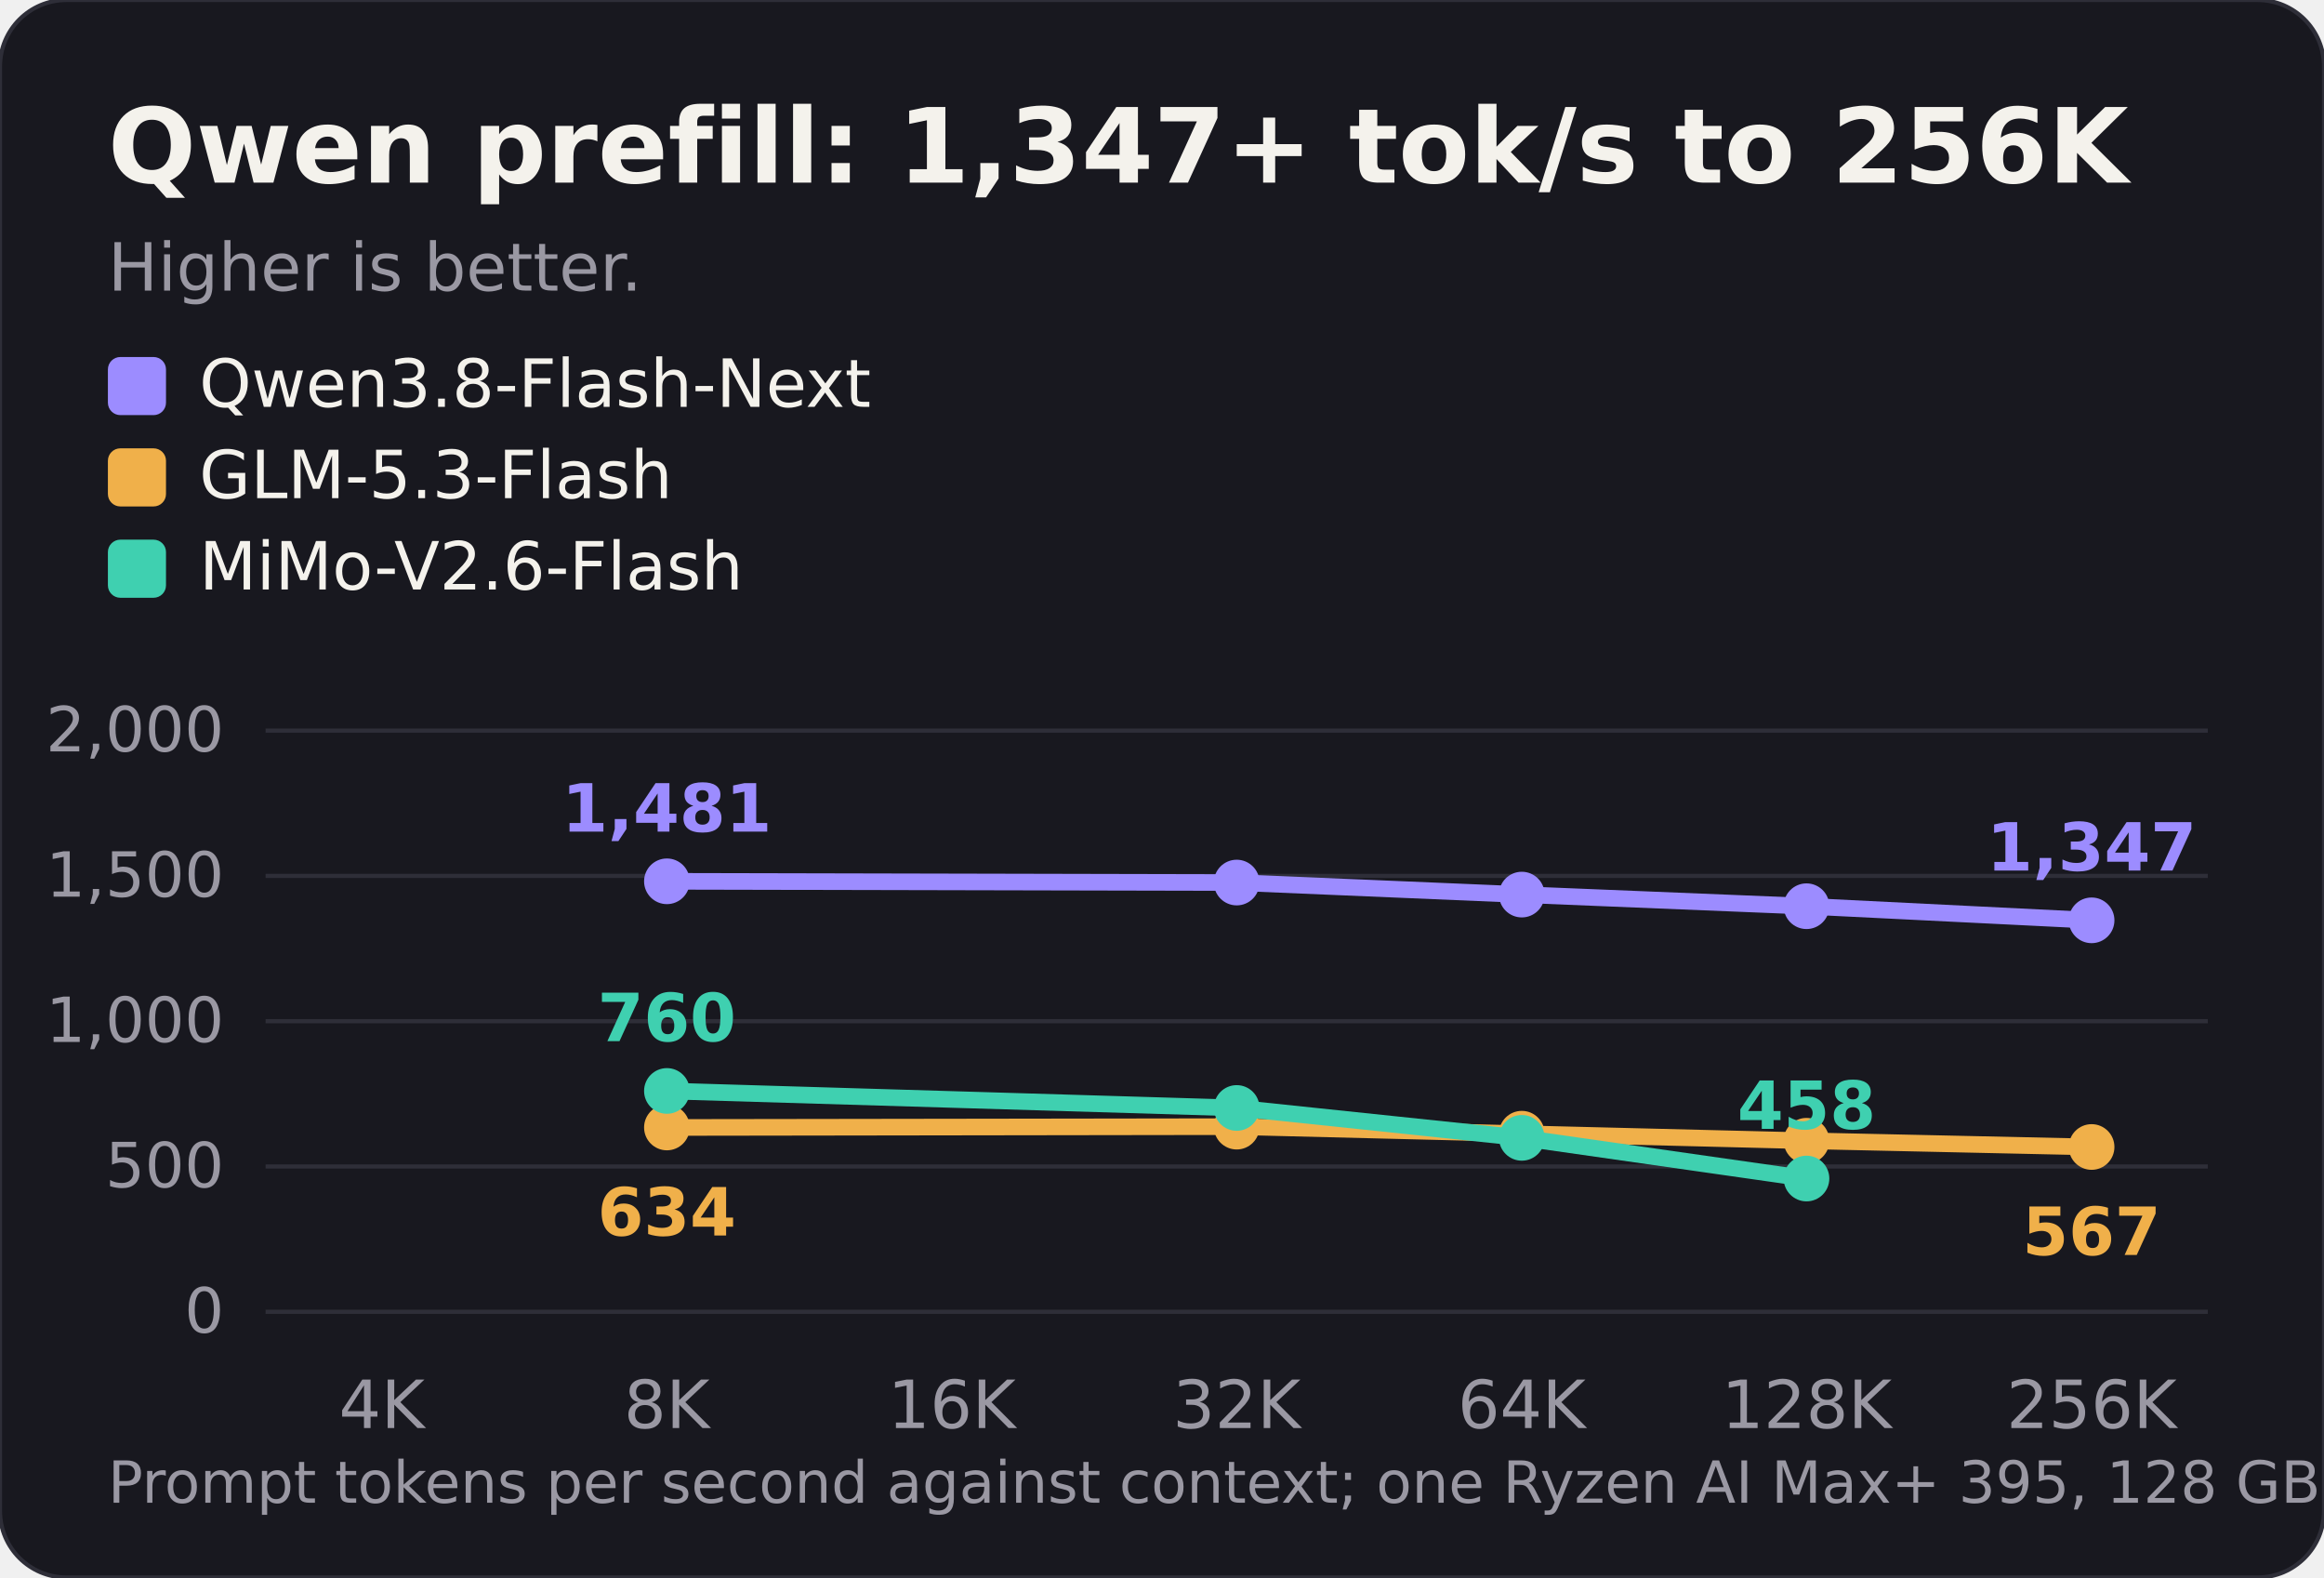
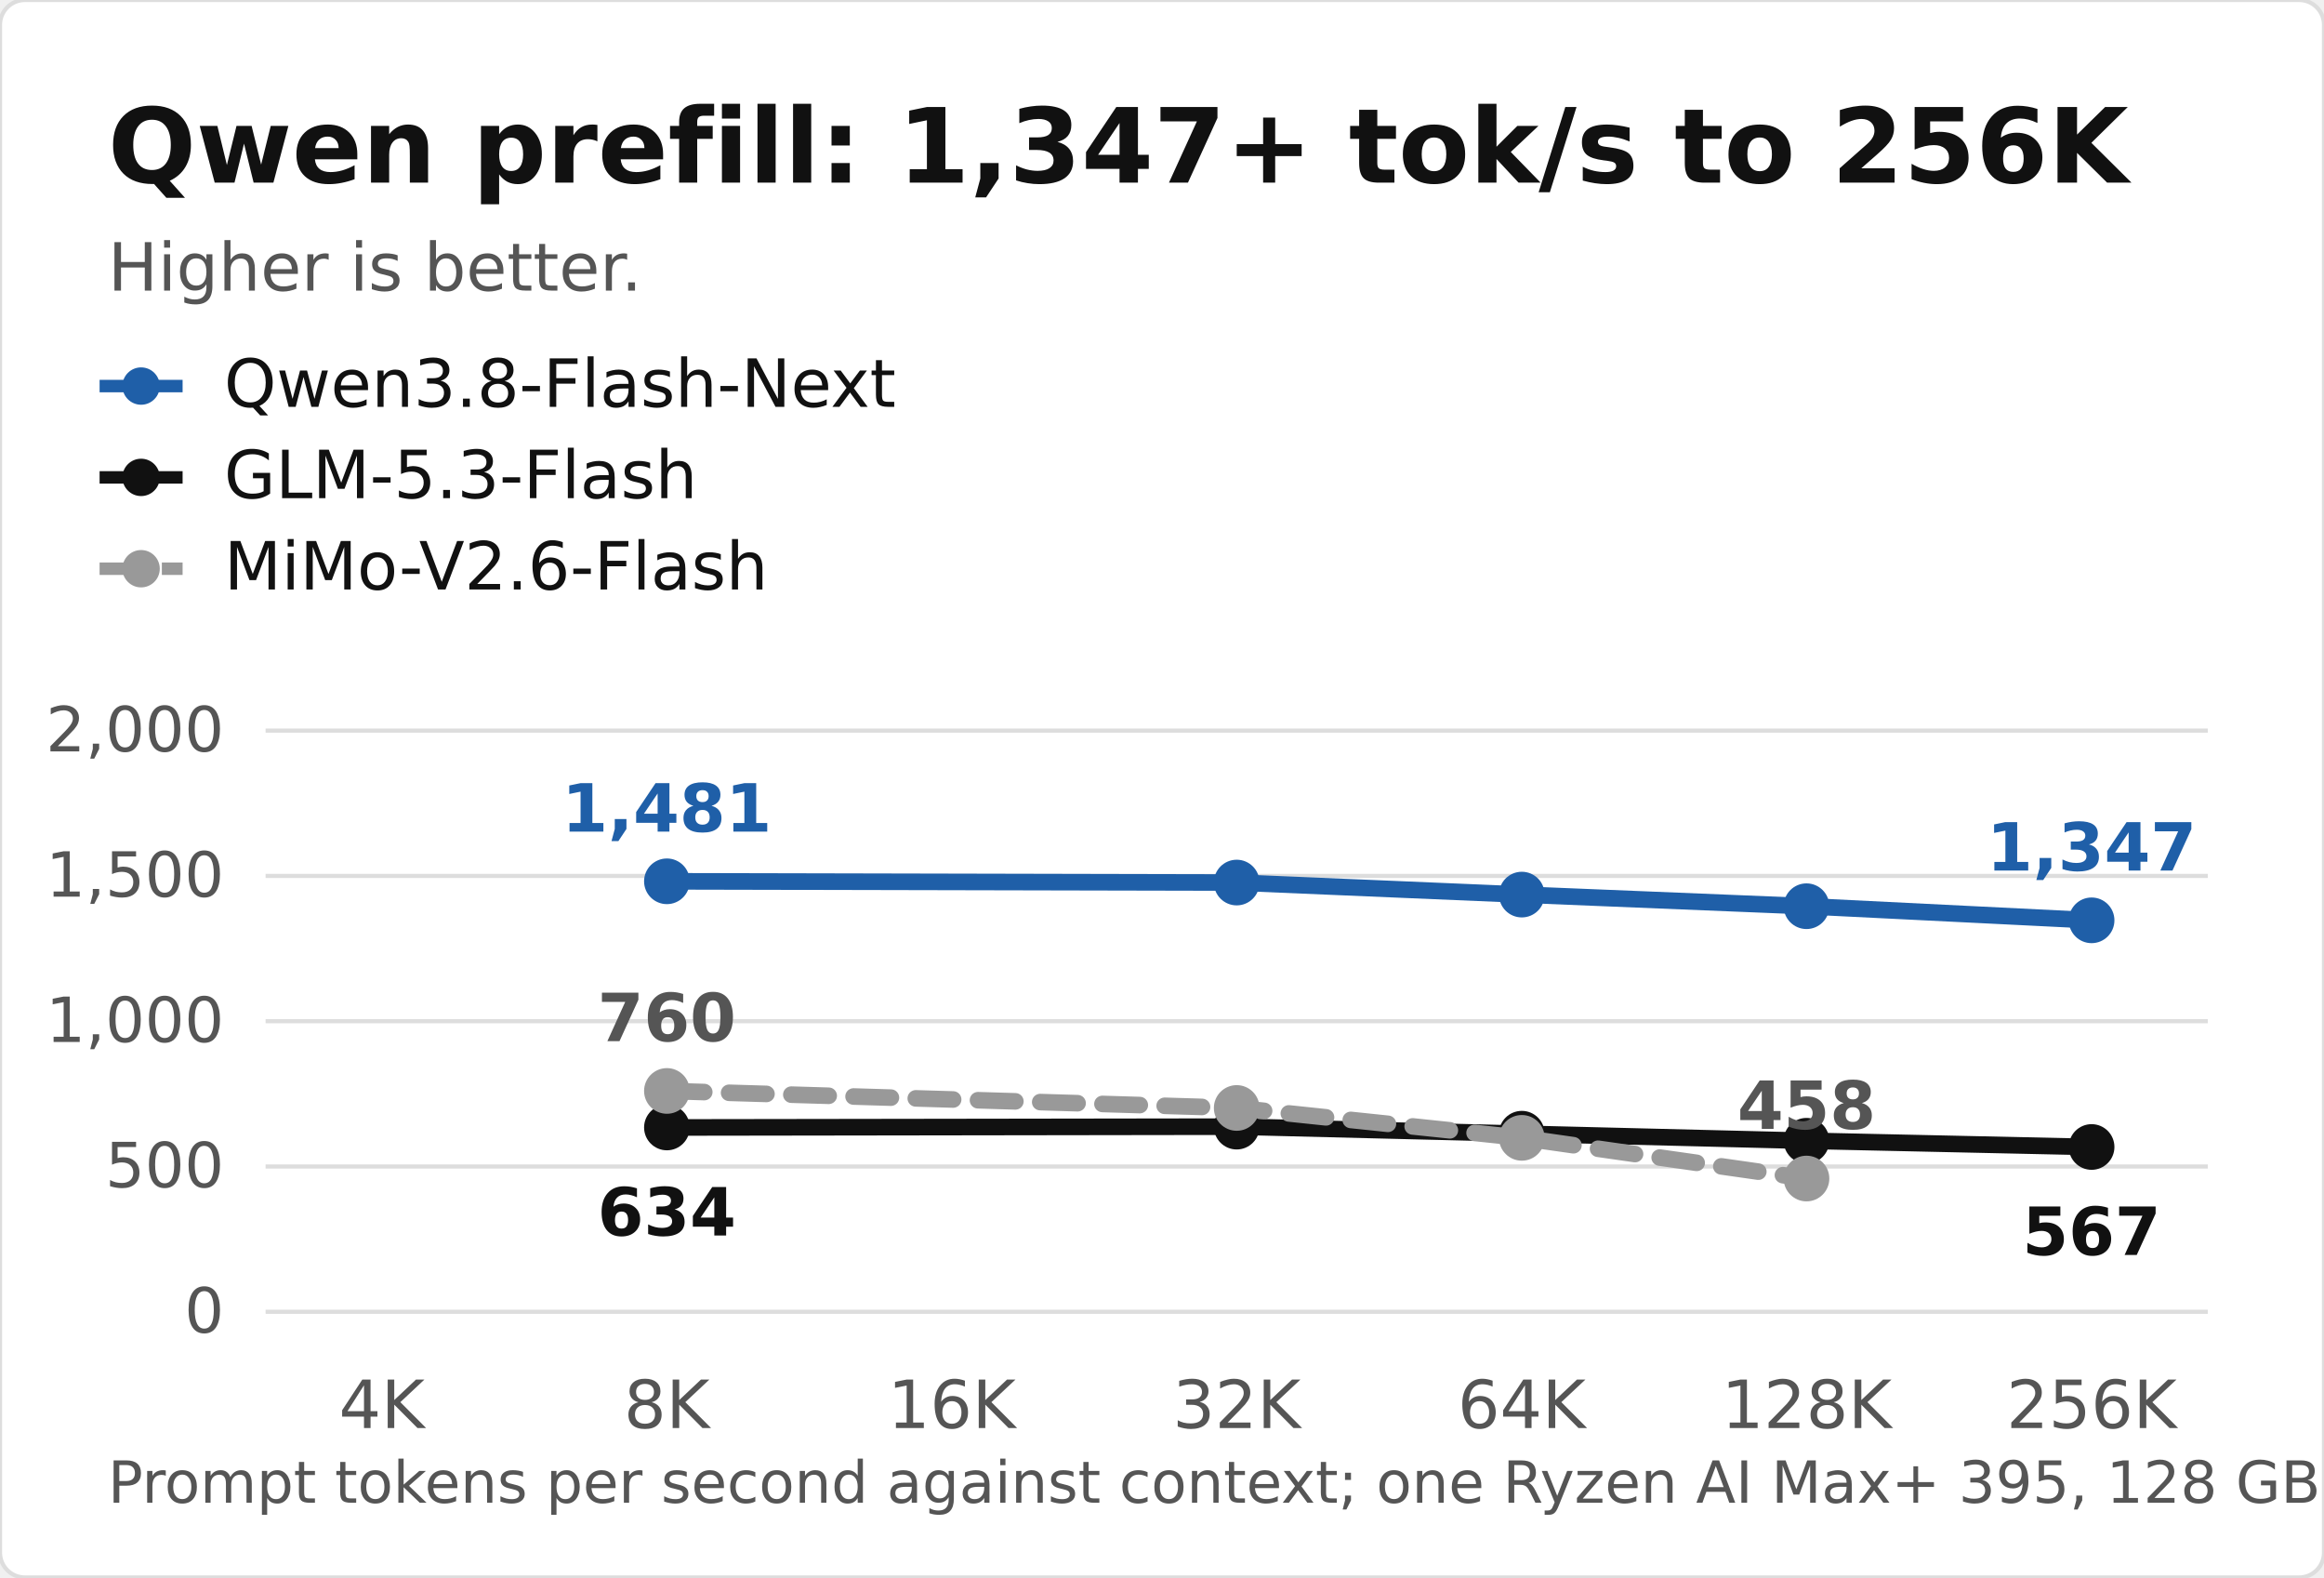
<svg xmlns="http://www.w3.org/2000/svg" width="560" height="380" viewBox="0 0 560 380" font-family="'Ubuntu Sans','DejaVu Sans',Helvetica,Arial,sans-serif">
-   <rect width="560" height="380" rx="16" fill="#18181F" stroke="#2E2E38" />
-   <text x="26" y="44" fill="#F4F2EC" font-size="25" text-anchor="start" font-weight="700">Qwen prefill: 1,347+ tok/s to 256K</text>
-   <text x="26" y="70" fill="#9A98A3" font-size="16" text-anchor="start" font-weight="400">Higher is better.</text>
-   <line x1="64" x2="532" y1="316.0" y2="316.0" stroke="#2E2E38" />
-   <text x="54" y="321.0" fill="#9A98A3" font-size="15" text-anchor="end" font-weight="400">0</text>
-   <line x1="64" x2="532" y1="281.0" y2="281.0" stroke="#2E2E38" />
-   <text x="54" y="286.0" fill="#9A98A3" font-size="15" text-anchor="end" font-weight="400">500</text>
-   <line x1="64" x2="532" y1="246.0" y2="246.0" stroke="#2E2E38" />
-   <text x="54" y="251.0" fill="#9A98A3" font-size="15" text-anchor="end" font-weight="400">1,000</text>
-   <line x1="64" x2="532" y1="211.0" y2="211.0" stroke="#2E2E38" />
-   <text x="54" y="216.0" fill="#9A98A3" font-size="15" text-anchor="end" font-weight="400">1,500</text>
-   <line x1="64" x2="532" y1="176.0" y2="176.0" stroke="#2E2E38" />
-   <text x="54" y="181.0" fill="#9A98A3" font-size="15" text-anchor="end" font-weight="400">2,000</text>
-   <text x="92.0" y="344" fill="#9A98A3" font-size="16" text-anchor="middle" font-weight="400">4K</text>
-   <text x="160.667" y="344" fill="#9A98A3" font-size="16" text-anchor="middle" font-weight="400">8K</text>
-   <text x="229.333" y="344" fill="#9A98A3" font-size="16" text-anchor="middle" font-weight="400">16K</text>
-   <text x="298.0" y="344" fill="#9A98A3" font-size="16" text-anchor="middle" font-weight="400">32K</text>
-   <text x="366.667" y="344" fill="#9A98A3" font-size="16" text-anchor="middle" font-weight="400">64K</text>
-   <text x="435.333" y="344" fill="#9A98A3" font-size="16" text-anchor="middle" font-weight="400">128K</text>
-   <text x="504.0" y="344" fill="#9A98A3" font-size="16" text-anchor="middle" font-weight="400">256K</text>
-   <rect x="26" y="86" width="14" height="14" rx="3" fill="#9C8CFF" />
-   <text x="48" y="98" fill="#F4F2EC" font-size="16" text-anchor="start" font-weight="400">Qwen3.8-Flash-Next</text>
-   <polyline fill="none" stroke="#9C8CFF" stroke-width="4" stroke-linejoin="round" stroke-linecap="round" points="160.7,212.3 298.0,212.6 366.7,215.5 435.3,218.3 504.0,221.7" />
-   <circle cx="160.7" cy="212.3" r="5.5" fill="#9C8CFF" />
-   <text x="160.667" y="200.33" fill="#9C8CFF" font-size="16" text-anchor="middle" font-weight="700">1,481</text>
-   <circle cx="298.0" cy="212.6" r="5.5" fill="#9C8CFF" />
-   <circle cx="366.7" cy="215.5" r="5.5" fill="#9C8CFF" />
-   <circle cx="435.3" cy="218.3" r="5.5" fill="#9C8CFF" />
-   <circle cx="504.0" cy="221.7" r="5.5" fill="#9C8CFF" />
-   <text x="504.0" y="209.71" fill="#9C8CFF" font-size="16" text-anchor="middle" font-weight="700">1,347</text>
-   <rect x="26" y="108" width="14" height="14" rx="3" fill="#F0B04A" />
-   <text x="48" y="120" fill="#F4F2EC" font-size="16" text-anchor="start" font-weight="400">GLM-5.3-Flash</text>
-   <polyline fill="none" stroke="#F0B04A" stroke-width="4" stroke-linejoin="round" stroke-linecap="round" points="160.7,271.6 298.0,271.4 366.7,273.1 435.3,274.8 504.0,276.3" />
-   <circle cx="160.7" cy="271.6" r="5.5" fill="#F0B04A" />
-   <text x="160.667" y="297.62" fill="#F0B04A" font-size="16" text-anchor="middle" font-weight="700">634</text>
-   <circle cx="298.0" cy="271.4" r="5.5" fill="#F0B04A" />
-   <circle cx="366.7" cy="273.1" r="5.5" fill="#F0B04A" />
-   <circle cx="435.3" cy="274.8" r="5.5" fill="#F0B04A" />
-   <circle cx="504.0" cy="276.3" r="5.5" fill="#F0B04A" />
-   <text x="504.0" y="302.31" fill="#F0B04A" font-size="16" text-anchor="middle" font-weight="700">567</text>
-   <rect x="26" y="130" width="14" height="14" rx="3" fill="#3FD0B0" />
-   <text x="48" y="142" fill="#F4F2EC" font-size="16" text-anchor="start" font-weight="400">MiMo-V2.6-Flash</text>
-   <polyline fill="none" stroke="#3FD0B0" stroke-width="4" stroke-linejoin="round" stroke-linecap="round" points="160.7,262.8 298.0,266.9 366.7,274.1 435.3,283.9" />
-   <circle cx="160.7" cy="262.8" r="5.5" fill="#3FD0B0" />
-   <text x="160.667" y="250.8" fill="#3FD0B0" font-size="16" text-anchor="middle" font-weight="700">760</text>
-   <circle cx="298.0" cy="266.9" r="5.5" fill="#3FD0B0" />
-   <circle cx="366.7" cy="274.1" r="5.5" fill="#3FD0B0" />
-   <circle cx="435.3" cy="283.9" r="5.5" fill="#3FD0B0" />
-   <text x="435.333" y="271.94" fill="#3FD0B0" font-size="16" text-anchor="middle" font-weight="700">458</text>
-   <text x="26" y="362" fill="#9A98A3" font-size="14" text-anchor="start" font-weight="400">Prompt tokens per second against context; one Ryzen AI Max+ 395, 128 GB.</text>
+   <rect width="560" height="380" rx="6" fill="#FFFFFF" stroke="#DDDDDD" />
+   <text x="26" y="44" fill="#111111" font-size="25" text-anchor="start" font-weight="700">Qwen prefill: 1,347+ tok/s to 256K</text>
+   <text x="26" y="70" fill="#555555" font-size="16" text-anchor="start" font-weight="400">Higher is better.</text>
+   <line x1="64" x2="532" y1="316.0" y2="316.0" stroke="#DDDDDD" />
+   <text x="54" y="321.0" fill="#555555" font-size="15" text-anchor="end" font-weight="400">0</text>
+   <line x1="64" x2="532" y1="281.0" y2="281.0" stroke="#DDDDDD" />
+   <text x="54" y="286.0" fill="#555555" font-size="15" text-anchor="end" font-weight="400">500</text>
+   <line x1="64" x2="532" y1="246.0" y2="246.0" stroke="#DDDDDD" />
+   <text x="54" y="251.0" fill="#555555" font-size="15" text-anchor="end" font-weight="400">1,000</text>
+   <line x1="64" x2="532" y1="211.0" y2="211.0" stroke="#DDDDDD" />
+   <text x="54" y="216.0" fill="#555555" font-size="15" text-anchor="end" font-weight="400">1,500</text>
+   <line x1="64" x2="532" y1="176.0" y2="176.0" stroke="#DDDDDD" />
+   <text x="54" y="181.0" fill="#555555" font-size="15" text-anchor="end" font-weight="400">2,000</text>
+   <text x="92.0" y="344" fill="#555555" font-size="16" text-anchor="middle" font-weight="400">4K</text>
+   <text x="160.667" y="344" fill="#555555" font-size="16" text-anchor="middle" font-weight="400">8K</text>
+   <text x="229.333" y="344" fill="#555555" font-size="16" text-anchor="middle" font-weight="400">16K</text>
+   <text x="298.0" y="344" fill="#555555" font-size="16" text-anchor="middle" font-weight="400">32K</text>
+   <text x="366.667" y="344" fill="#555555" font-size="16" text-anchor="middle" font-weight="400">64K</text>
+   <text x="435.333" y="344" fill="#555555" font-size="16" text-anchor="middle" font-weight="400">128K</text>
+   <text x="504.0" y="344" fill="#555555" font-size="16" text-anchor="middle" font-weight="400">256K</text>
+   <line x1="24" x2="44" y1="93" y2="93" stroke="#1F5FA8" stroke-width="3" />
+   <circle cx="34" cy="93" r="4.5" fill="#1F5FA8" />
+   <text x="54" y="98" fill="#111111" font-size="16" text-anchor="start" font-weight="400">Qwen3.8-Flash-Next</text>
+   <polyline fill="none" stroke="#1F5FA8" stroke-width="4" stroke-linejoin="round" stroke-linecap="round" points="160.7,212.3 298.0,212.6 366.7,215.5 435.3,218.3 504.0,221.7" />
+   <circle cx="160.7" cy="212.3" r="5.5" fill="#1F5FA8" />
+   <text x="160.667" y="200.33" fill="#1F5FA8" font-size="16" text-anchor="middle" font-weight="700">1,481</text>
+   <circle cx="298.0" cy="212.6" r="5.5" fill="#1F5FA8" />
+   <circle cx="366.7" cy="215.5" r="5.5" fill="#1F5FA8" />
+   <circle cx="435.3" cy="218.3" r="5.5" fill="#1F5FA8" />
+   <circle cx="504.0" cy="221.7" r="5.5" fill="#1F5FA8" />
+   <text x="504.0" y="209.71" fill="#1F5FA8" font-size="16" text-anchor="middle" font-weight="700">1,347</text>
+   <line x1="24" x2="44" y1="115" y2="115" stroke="#111111" stroke-width="3" />
+   <circle cx="34" cy="115" r="4.5" fill="#111111" />
+   <text x="54" y="120" fill="#111111" font-size="16" text-anchor="start" font-weight="400">GLM-5.3-Flash</text>
+   <polyline fill="none" stroke="#111111" stroke-width="4" stroke-linejoin="round" stroke-linecap="round" points="160.7,271.6 298.0,271.4 366.7,273.1 435.3,274.8 504.0,276.3" />
+   <circle cx="160.7" cy="271.6" r="5.5" fill="#111111" />
+   <text x="160.667" y="297.62" fill="#111111" font-size="16" text-anchor="middle" font-weight="700">634</text>
+   <circle cx="298.0" cy="271.4" r="5.5" fill="#111111" />
+   <circle cx="366.7" cy="273.1" r="5.5" fill="#111111" />
+   <circle cx="435.3" cy="274.8" r="5.5" fill="#111111" />
+   <circle cx="504.0" cy="276.3" r="5.5" fill="#111111" />
+   <text x="504.0" y="302.31" fill="#111111" font-size="16" text-anchor="middle" font-weight="700">567</text>
+   <line x1="24" x2="44" y1="137" y2="137" stroke="#999999" stroke-width="3" stroke-dasharray="9 6" />
+   <circle cx="34" cy="137" r="4.5" fill="#999999" />
+   <text x="54" y="142" fill="#111111" font-size="16" text-anchor="start" font-weight="400">MiMo-V2.6-Flash</text>
+   <polyline fill="none" stroke="#999999" stroke-width="4" stroke-linejoin="round" stroke-linecap="round" stroke-dasharray="9 6" points="160.7,262.8 298.0,266.9 366.7,274.1 435.3,283.9" />
+   <circle cx="160.7" cy="262.8" r="5.5" fill="#999999" />
+   <text x="160.667" y="250.8" fill="#555555" font-size="16" text-anchor="middle" font-weight="700">760</text>
+   <circle cx="298.0" cy="266.9" r="5.5" fill="#999999" />
+   <circle cx="366.7" cy="274.1" r="5.5" fill="#999999" />
+   <circle cx="435.3" cy="283.9" r="5.5" fill="#999999" />
+   <text x="435.333" y="271.94" fill="#555555" font-size="16" text-anchor="middle" font-weight="700">458</text>
+   <text x="26" y="362" fill="#555555" font-size="14" text-anchor="start" font-weight="400">Prompt tokens per second against context; one Ryzen AI Max+ 395, 128 GB.</text>
</svg>
